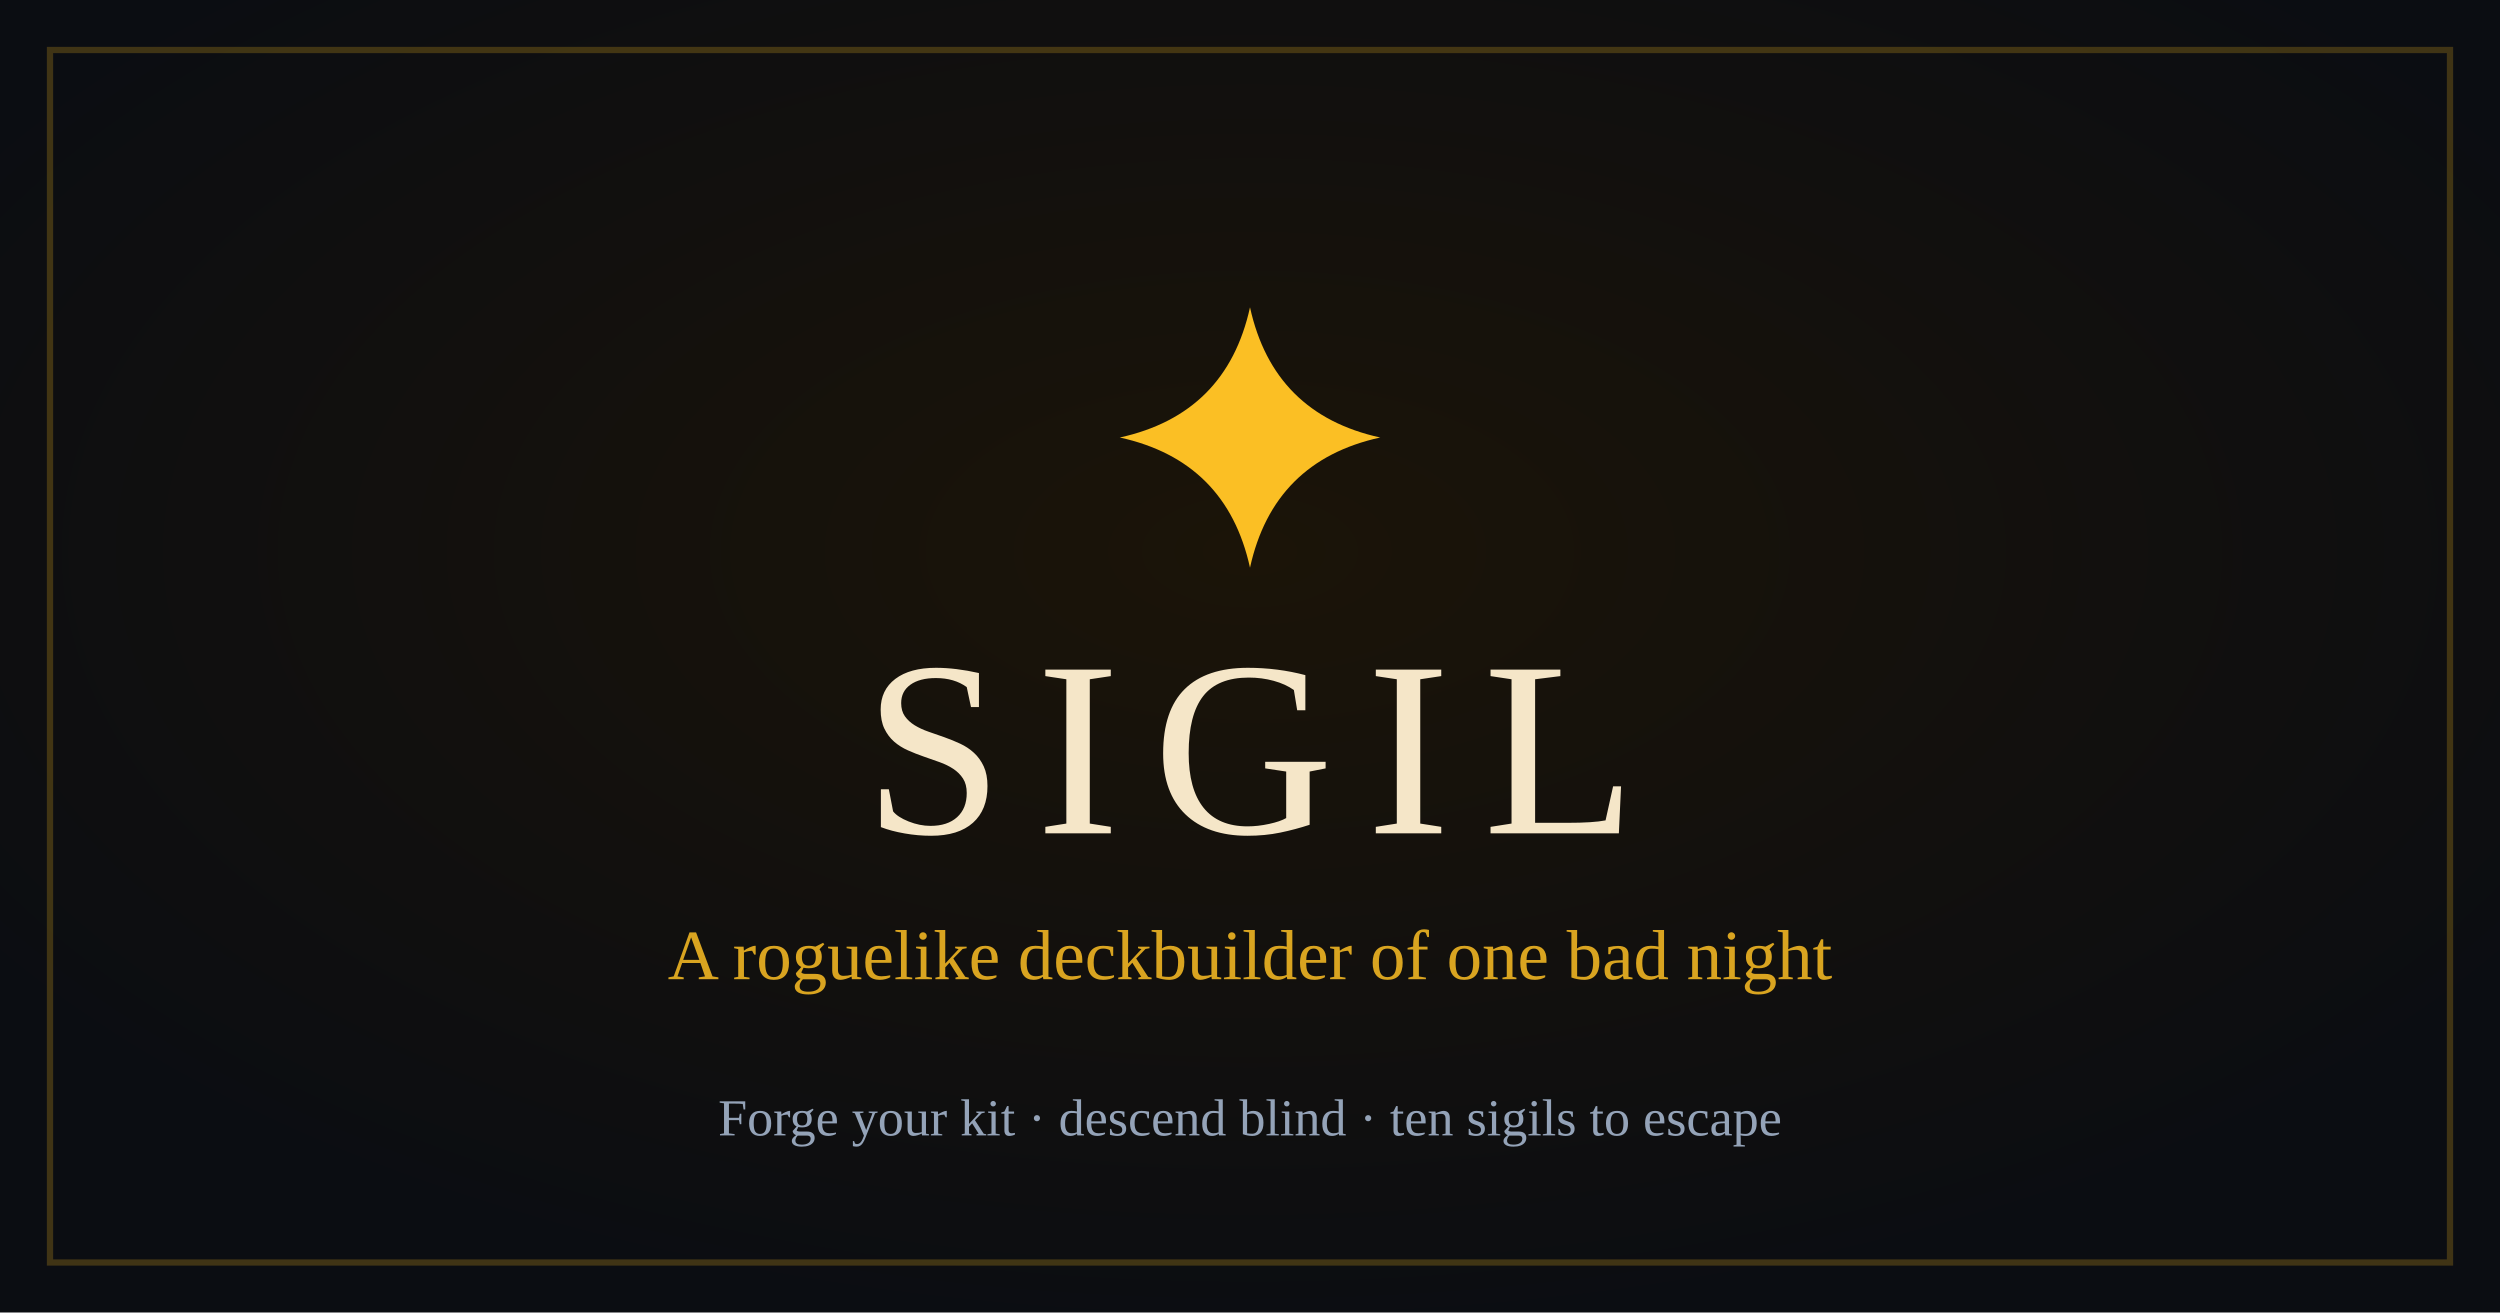
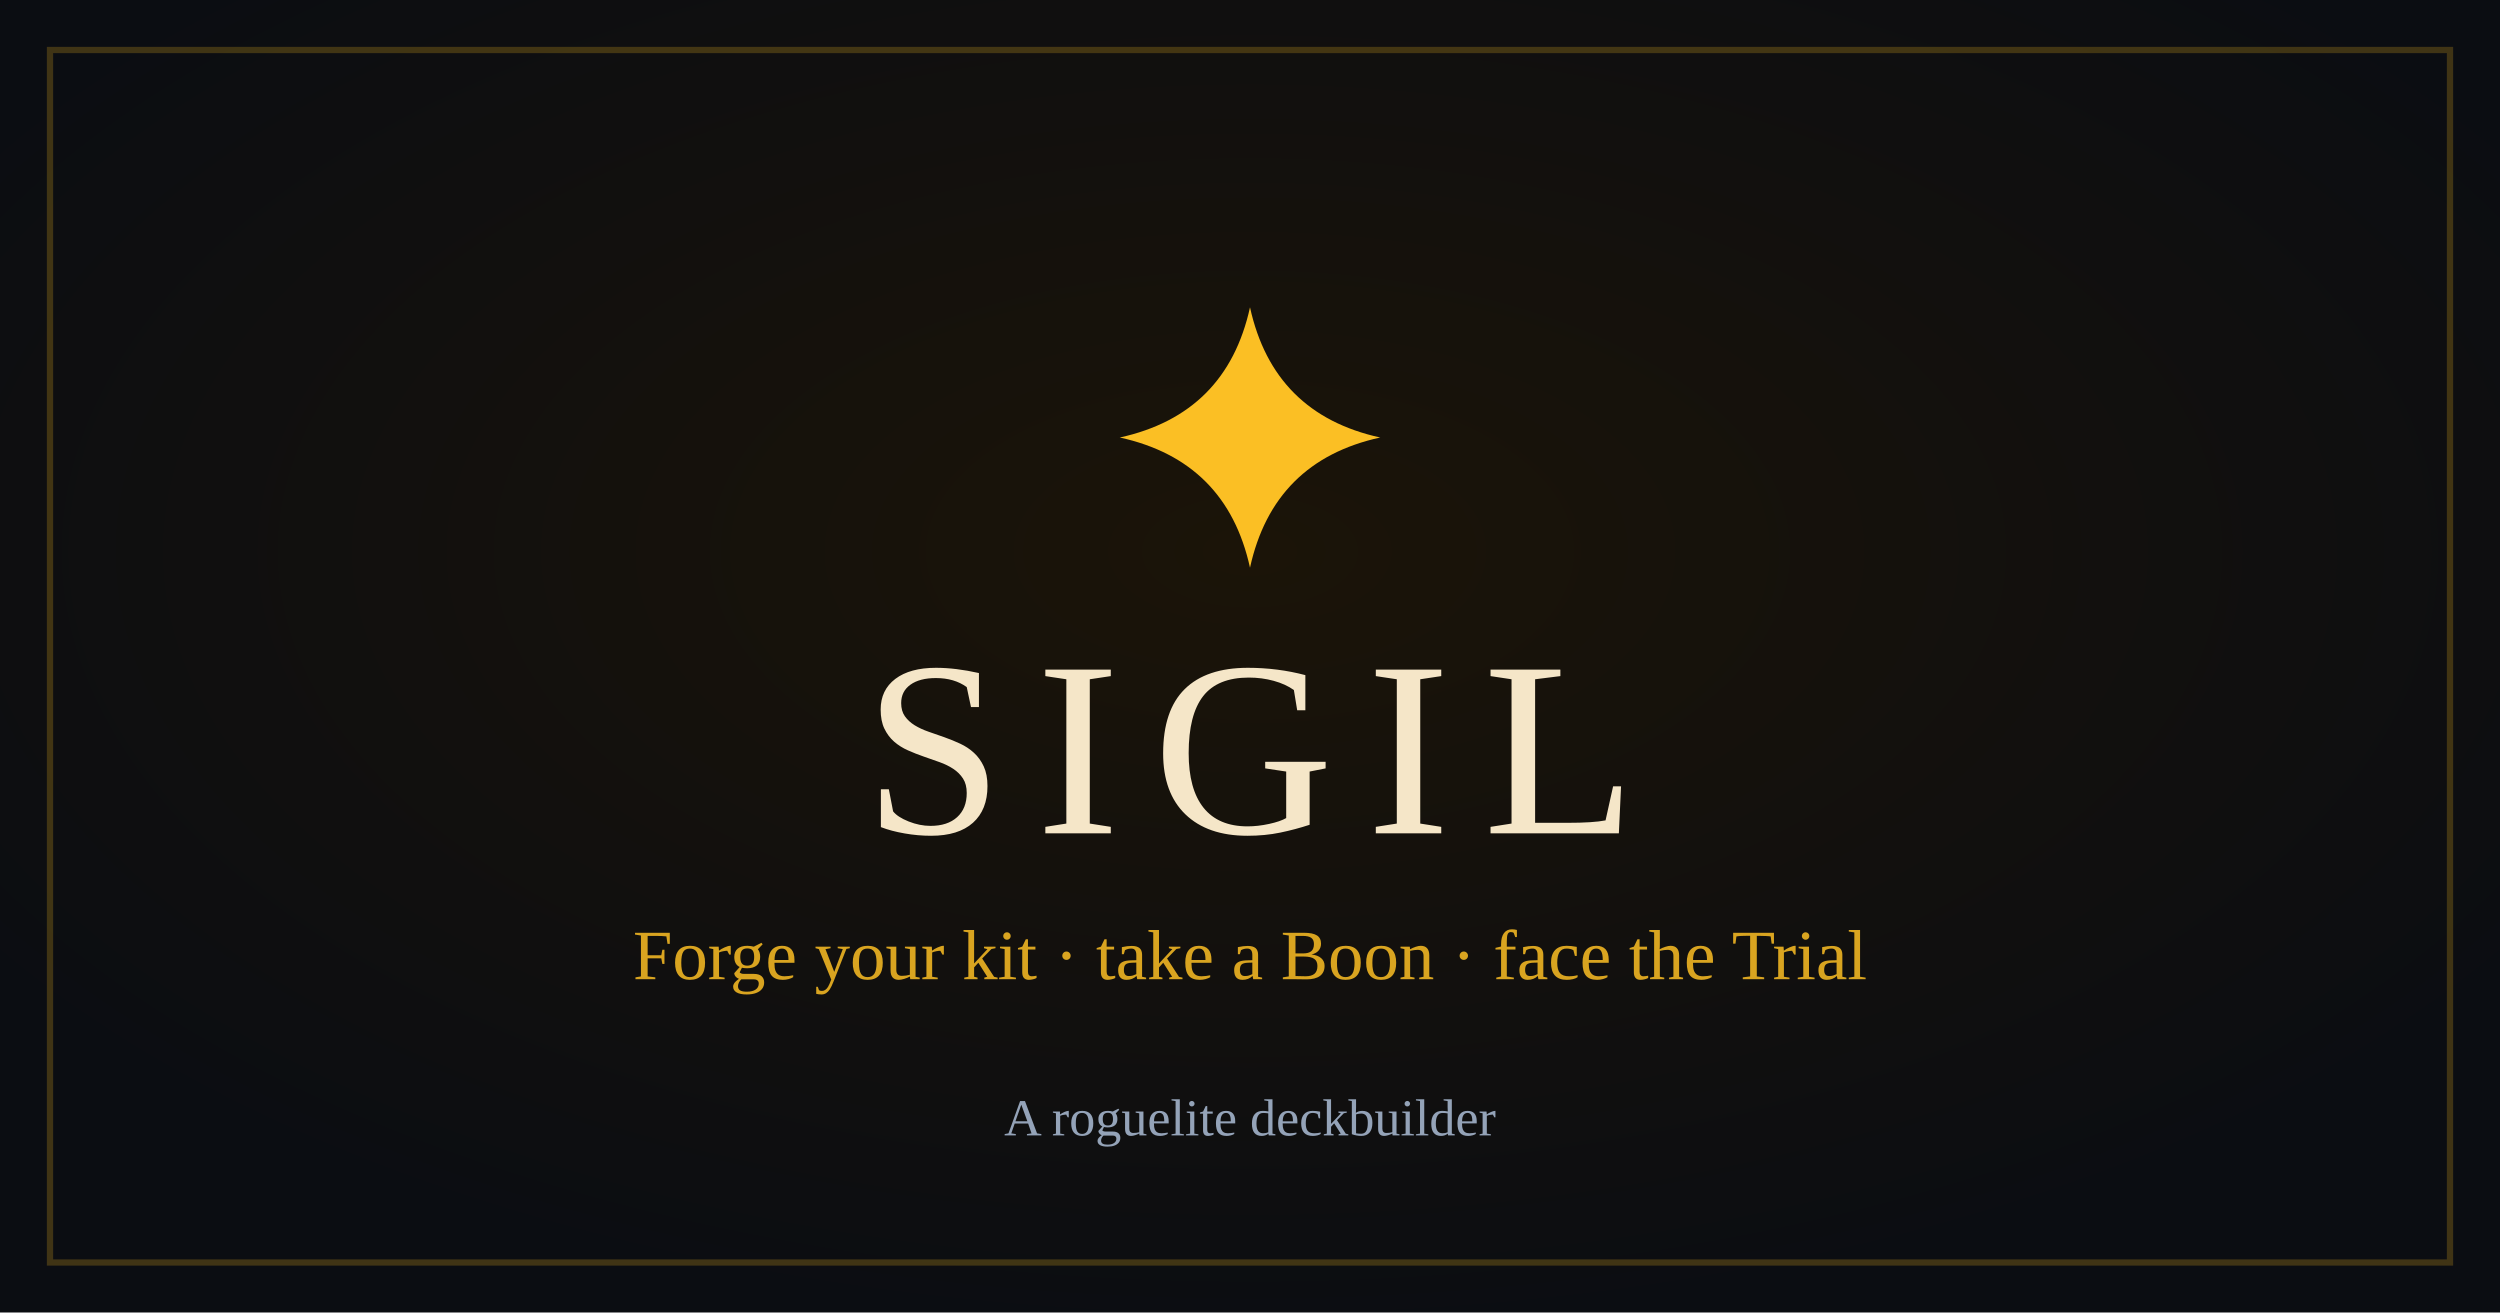
<svg xmlns="http://www.w3.org/2000/svg" viewBox="0 0 1200 630" width="1200" height="630">
  <defs>
    <radialGradient id="glow" cx="50%" cy="42%" r="60%">
      <stop offset="0%" stop-color="#1b1408" />
      <stop offset="100%" stop-color="#0b0d12" />
    </radialGradient>
  </defs>
  <rect width="1200" height="630" fill="url(#glow)" />
  <rect x="24" y="24" width="1152" height="582" fill="none" stroke="#fbbf24" stroke-opacity="0.22" stroke-width="3" />
  <g transform="translate(600 210) scale(2.5) translate(-32 -32)">
    <path d="M32 7 Q36.5 27.5 57 32 Q36.5 36.5 32 57 Q27.5 36.5 7 32 Q27.5 27.5 32 7 Z" fill="#fbbf24" />
  </g>
  <text x="600" y="400" text-anchor="middle" font-family="Georgia, 'Times New Roman', serif" font-size="120" letter-spacing="16" fill="#f5e6c8">SIGIL</text>
-   <text x="600" y="470" text-anchor="middle" font-family="Georgia, 'Times New Roman', serif" font-size="34" fill="#fbbf24" fill-opacity="0.85">A roguelike deckbuilder of one bad night</text>
-   <text x="600" y="545" text-anchor="middle" font-family="Georgia, 'Times New Roman', serif" font-size="25" fill="#94a3b8">Forge your kit · descend blind · ten sigils to escape</text>
+   <text x="600" y="470" text-anchor="middle" font-family="Georgia, 'Times New Roman', serif" font-size="34" fill="#fbbf24" fill-opacity="0.85">Forge your kit · take a Boon · face the Trial</text>
+   <text x="600" y="545" text-anchor="middle" font-family="Georgia, 'Times New Roman', serif" font-size="25" fill="#94a3b8">A roguelite deckbuilder</text>
</svg>
